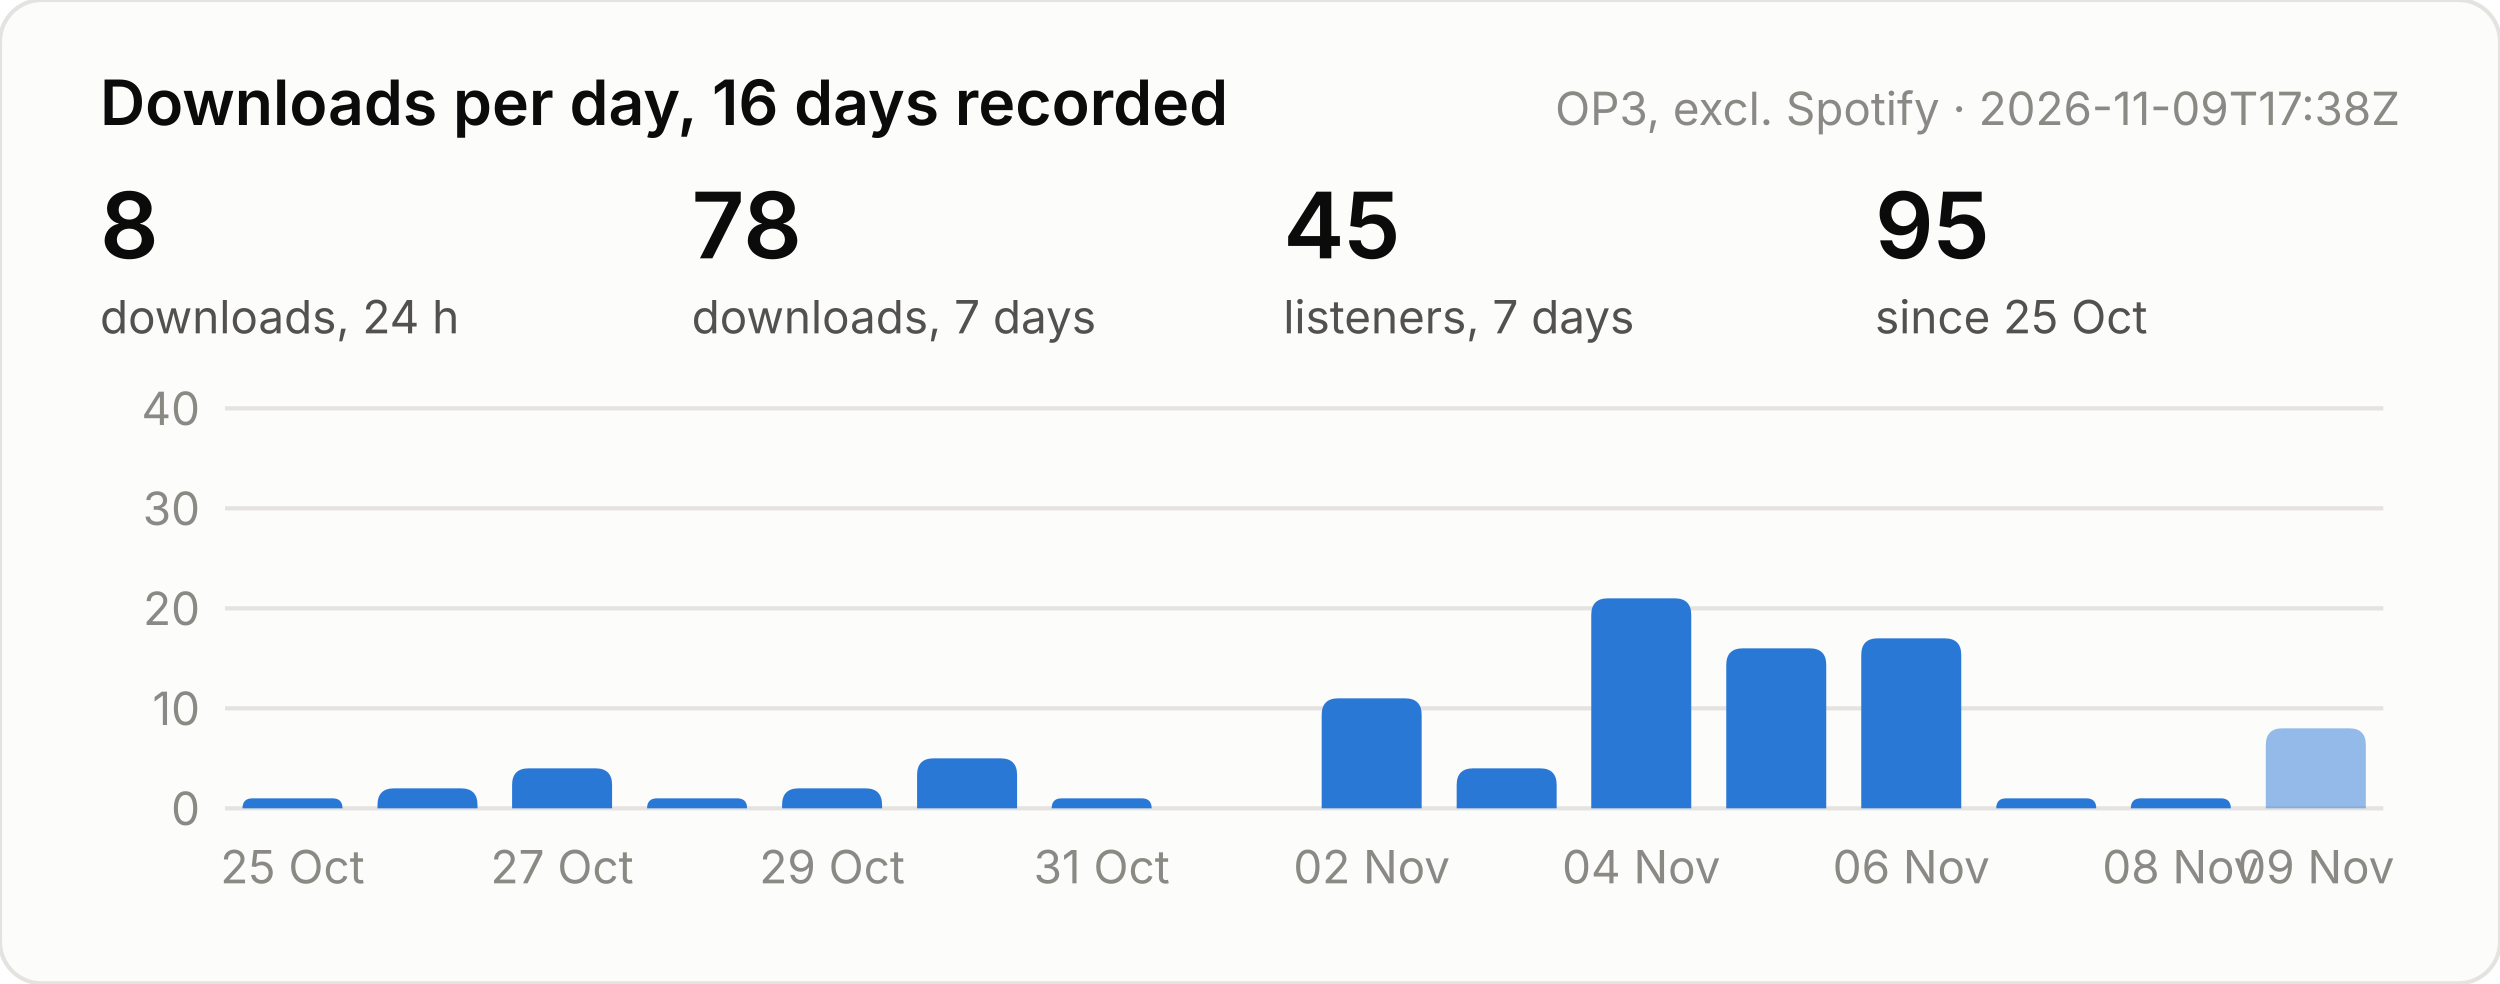
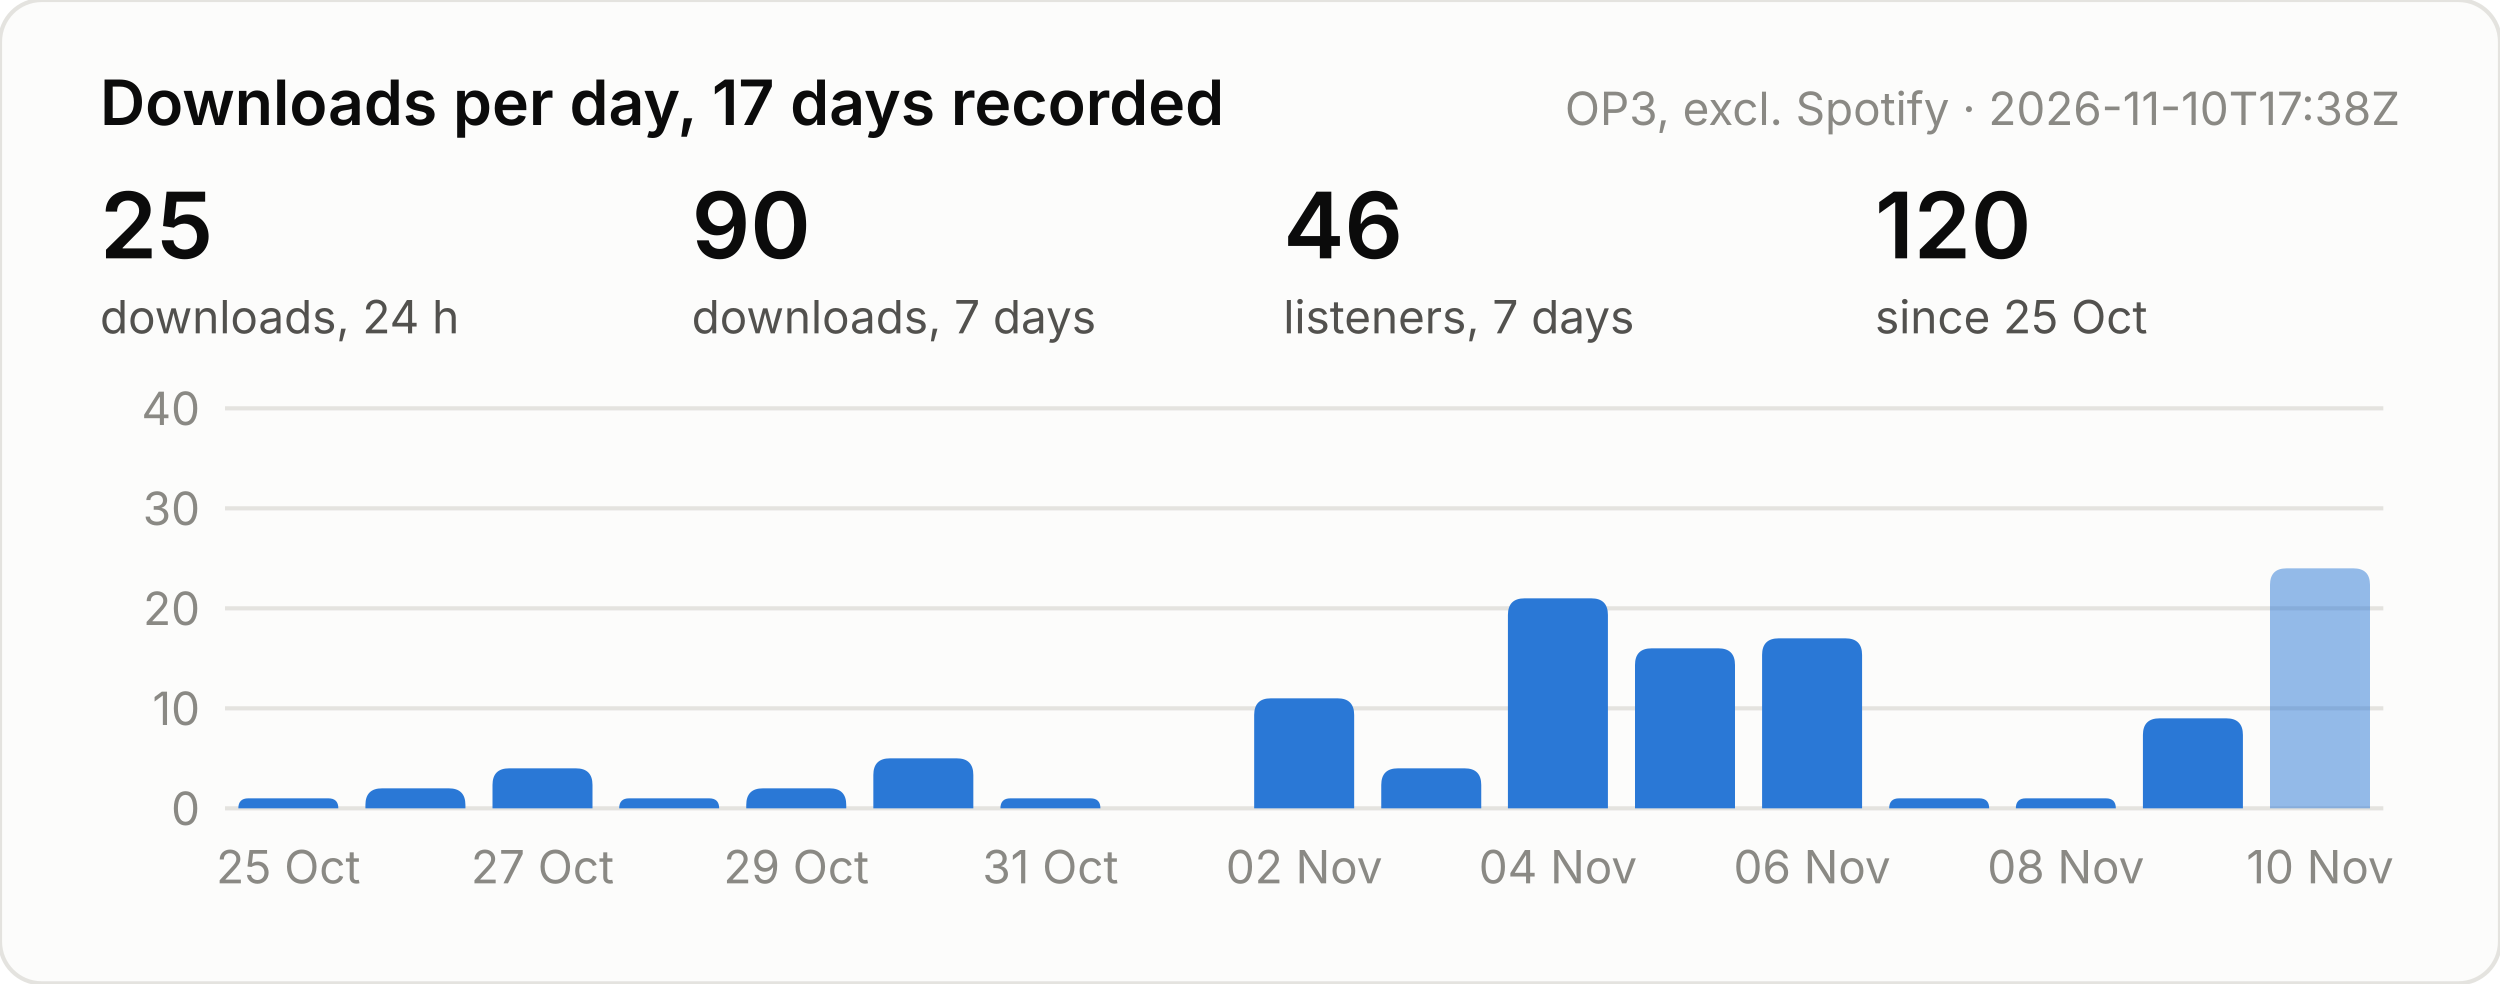
- <svg xmlns="http://www.w3.org/2000/svg" viewBox="0 0 600 236" width="600" height="236" role="img" aria-label="Podcast downloads: 78 in the last 7 days">
+ <svg xmlns="http://www.w3.org/2000/svg" viewBox="0 0 600 236" width="600" height="236" role="img" aria-label="Podcast downloads: 90 in the last 7 days">
  <style>text { font-family:system-ui,-apple-system,'Segoe UI',sans-serif; fill:#8a8984; font-size:11px; }
.h { fill:#0b0b0b; font-size:15px; font-weight:600; } .v { fill:#0b0b0b; font-size:22px; font-weight:600; }
.k { fill:#52514e; font-size:11px; } .grid { stroke:#e4e3df; } .bar { fill:#2a78d6; } .bar.today { opacity:.5; }
.gap { stroke:#8a8984; stroke-dasharray:2 2; } .hit { fill:none; }</style>
  <rect width="600" height="236" rx="10" fill="#fcfcfb" stroke="#e4e3df" />
-   <text x="24" y="30" class="h">Downloads per day, 16 days recorded</text>
-   <text x="576" y="30" text-anchor="end">OP3, excl. Spotify · 2026-11-09T17:38Z</text>
-   <text x="24" y="62" class="v">8</text>
+   <text x="24" y="30" class="h">Downloads per day, 17 days recorded</text>
+   <text x="576" y="30" text-anchor="end">OP3, excl. Spotify · 2026-11-10T17:38Z</text>
+   <text x="24" y="62" class="v">25</text>
  <text x="24" y="80" class="k">downloads, 24 h</text>
-   <text x="166" y="62" class="v">78</text>
+   <text x="166" y="62" class="v">90</text>
  <text x="166" y="80" class="k">downloads, 7 days</text>
-   <text x="308" y="62" class="v">45</text>
+   <text x="308" y="62" class="v">46</text>
  <text x="308" y="80" class="k">listeners, 7 days</text>
-   <text x="450" y="62" class="v">95</text>
+   <text x="450" y="62" class="v">120</text>
  <text x="450" y="80" class="k">since 25 Oct</text>
-   <svg x="20" y="88" width="560" height="130" viewBox="0 0 560 130" role="img" aria-label="Downloads per day, 16 days">
+   <svg x="20" y="88" width="560" height="130" viewBox="0 0 560 130" role="img" aria-label="Downloads per day, 17 days">
    <line class="grid" x1="34" x2="552" y1="106.0" y2="106.0" />
    <text x="28" y="110.0" text-anchor="end">0</text>
    <line class="grid" x1="34" x2="552" y1="82.0" y2="82.0" />
    <text x="28" y="86.0" text-anchor="end">10</text>
    <line class="grid" x1="34" x2="552" y1="58.0" y2="58.0" />
    <text x="28" y="62.0" text-anchor="end">20</text>
    <line class="grid" x1="34" x2="552" y1="34.0" y2="34.0" />
    <text x="28" y="38.0" text-anchor="end">30</text>
    <line class="grid" x1="34" x2="552" y1="10.0" y2="10.0" />
    <text x="28" y="14.0" text-anchor="end">40</text>
    <g class="col">
-       <rect class="hit" x="34.0" y="10" width="32.4" height="96" />
-       <path class="bar" d="M38.2,106.0V106.0Q38.2,103.6 40.6,103.6H59.8Q62.2,103.6 62.2,106.0V106.0Z" />
+       <rect class="hit" x="34.0" y="10" width="30.5" height="96" />
+       <path class="bar" d="M37.2,106.0V106.0Q37.2,103.6 39.6,103.6H58.8Q61.2,103.6 61.2,106.0V106.0Z" />
    </g>
-     <text x="50.2" y="124" text-anchor="middle">25 Oct</text>
+     <text x="49.2" y="124" text-anchor="middle">25 Oct</text>
    <g class="col">
-       <rect class="hit" x="66.4" y="10" width="32.4" height="96" />
-       <path class="bar" d="M70.6,106.0V105.2Q70.6,101.2 74.6,101.2H90.6Q94.6,101.2 94.6,105.2V106.0Z" />
+       <rect class="hit" x="64.5" y="10" width="30.5" height="96" />
+       <path class="bar" d="M67.7,106.0V105.2Q67.7,101.2 71.7,101.2H87.7Q91.7,101.2 91.7,105.2V106.0Z" />
    </g>
    <g class="col">
-       <rect class="hit" x="98.8" y="10" width="32.4" height="96" />
-       <path class="bar" d="M102.9,106.0V100.4Q102.9,96.4 106.9,96.4H122.9Q126.9,96.4 126.9,100.4V106.0Z" />
+       <rect class="hit" x="94.9" y="10" width="30.5" height="96" />
+       <path class="bar" d="M98.2,106.0V100.4Q98.2,96.4 102.2,96.4H118.2Q122.2,96.4 122.2,100.4V106.0Z" />
    </g>
-     <text x="114.9" y="124" text-anchor="middle">27 Oct</text>
+     <text x="110.2" y="124" text-anchor="middle">27 Oct</text>
    <g class="col">
-       <rect class="hit" x="131.1" y="10" width="32.4" height="96" />
-       <path class="bar" d="M135.3,106.0V106.0Q135.3,103.6 137.7,103.6H156.9Q159.3,103.6 159.3,106.0V106.0Z" />
+       <rect class="hit" x="125.4" y="10" width="30.5" height="96" />
+       <path class="bar" d="M128.6,106.0V106.0Q128.6,103.6 131.0,103.6H150.2Q152.6,103.6 152.6,106.0V106.0Z" />
    </g>
    <g class="col">
-       <rect class="hit" x="163.5" y="10" width="32.4" height="96" />
-       <path class="bar" d="M167.7,106.0V105.2Q167.7,101.2 171.7,101.2H187.7Q191.7,101.2 191.7,105.2V106.0Z" />
+       <rect class="hit" x="155.9" y="10" width="30.5" height="96" />
+       <path class="bar" d="M159.1,106.0V105.2Q159.1,101.2 163.1,101.2H179.1Q183.1,101.2 183.1,105.2V106.0Z" />
    </g>
-     <text x="179.7" y="124" text-anchor="middle">29 Oct</text>
+     <text x="171.1" y="124" text-anchor="middle">29 Oct</text>
    <g class="col">
-       <rect class="hit" x="195.9" y="10" width="32.4" height="96" />
-       <path class="bar" d="M200.1,106.0V98.0Q200.1,94.0 204.1,94.0H220.1Q224.1,94.0 224.1,98.0V106.0Z" />
+       <rect class="hit" x="186.4" y="10" width="30.5" height="96" />
+       <path class="bar" d="M189.6,106.0V98.0Q189.6,94.0 193.6,94.0H209.6Q213.6,94.0 213.6,98.0V106.0Z" />
    </g>
    <g class="col">
-       <rect class="hit" x="228.2" y="10" width="32.4" height="96" />
-       <path class="bar" d="M232.4,106.0V106.0Q232.4,103.6 234.8,103.6H254.0Q256.4,103.6 256.4,106.0V106.0Z" />
+       <rect class="hit" x="216.8" y="10" width="30.5" height="96" />
+       <path class="bar" d="M220.1,106.0V106.0Q220.1,103.6 222.5,103.6H241.7Q244.1,103.6 244.1,106.0V106.0Z" />
    </g>
-     <text x="244.4" y="124" text-anchor="middle">31 Oct</text>
+     <text x="232.1" y="124" text-anchor="middle">31 Oct</text>
    <g class="col">
-       <rect class="hit" x="260.6" y="10" width="32.4" height="96" />
+       <rect class="hit" x="247.3" y="10" width="30.5" height="96" />
    </g>
    <g class="col">
-       <rect class="hit" x="293.0" y="10" width="32.4" height="96" />
-       <path class="bar" d="M297.2,106.0V83.6Q297.2,79.6 301.2,79.6H317.2Q321.2,79.6 321.2,83.6V106.0Z" />
+       <rect class="hit" x="277.8" y="10" width="30.5" height="96" />
+       <path class="bar" d="M281.0,106.0V83.6Q281.0,79.6 285.0,79.6H301.0Q305.0,79.6 305.0,83.6V106.0Z" />
    </g>
-     <text x="309.2" y="124" text-anchor="middle">02 Nov</text>
+     <text x="293.0" y="124" text-anchor="middle">02 Nov</text>
    <g class="col">
-       <rect class="hit" x="325.4" y="10" width="32.4" height="96" />
-       <path class="bar" d="M329.6,106.0V100.4Q329.6,96.4 333.6,96.4H349.6Q353.6,96.4 353.6,100.4V106.0Z" />
+       <rect class="hit" x="308.2" y="10" width="30.5" height="96" />
+       <path class="bar" d="M311.5,106.0V100.4Q311.5,96.4 315.5,96.4H331.5Q335.5,96.4 335.5,100.4V106.0Z" />
    </g>
    <g class="col">
-       <rect class="hit" x="357.8" y="10" width="32.4" height="96" />
-       <path class="bar" d="M361.9,106.0V59.6Q361.9,55.6 365.9,55.6H381.9Q385.9,55.6 385.9,59.6V106.0Z" />
+       <rect class="hit" x="338.7" y="10" width="30.5" height="96" />
+       <path class="bar" d="M341.9,106.0V59.6Q341.9,55.6 345.9,55.6H361.9Q365.9,55.6 365.9,59.6V106.0Z" />
    </g>
-     <text x="373.9" y="124" text-anchor="middle">04 Nov</text>
+     <text x="353.9" y="124" text-anchor="middle">04 Nov</text>
    <g class="col">
-       <rect class="hit" x="390.1" y="10" width="32.4" height="96" />
-       <path class="bar" d="M394.3,106.0V71.6Q394.3,67.6 398.3,67.6H414.3Q418.3,67.6 418.3,71.6V106.0Z" />
+       <rect class="hit" x="369.2" y="10" width="30.5" height="96" />
+       <path class="bar" d="M372.4,106.0V71.6Q372.4,67.6 376.4,67.6H392.4Q396.4,67.6 396.4,71.6V106.0Z" />
    </g>
    <g class="col">
-       <rect class="hit" x="422.5" y="10" width="32.4" height="96" />
-       <path class="bar" d="M426.7,106.0V69.2Q426.7,65.2 430.7,65.2H446.7Q450.7,65.2 450.7,69.2V106.0Z" />
+       <rect class="hit" x="399.6" y="10" width="30.5" height="96" />
+       <path class="bar" d="M402.9,106.0V69.2Q402.9,65.2 406.9,65.2H422.9Q426.9,65.2 426.9,69.2V106.0Z" />
    </g>
-     <text x="438.7" y="124" text-anchor="middle">06 Nov</text>
+     <text x="414.9" y="124" text-anchor="middle">06 Nov</text>
    <g class="col">
-       <rect class="hit" x="454.9" y="10" width="32.4" height="96" />
-       <path class="bar" d="M459.1,106.0V106.0Q459.1,103.6 461.5,103.6H480.7Q483.1,103.6 483.1,106.0V106.0Z" />
+       <rect class="hit" x="430.1" y="10" width="30.5" height="96" />
+       <path class="bar" d="M433.4,106.0V106.0Q433.4,103.6 435.8,103.6H455.0Q457.4,103.6 457.4,106.0V106.0Z" />
    </g>
    <g class="col">
-       <rect class="hit" x="487.2" y="10" width="32.4" height="96" />
-       <path class="bar" d="M491.4,106.0V106.0Q491.4,103.6 493.8,103.6H513.0Q515.4,103.6 515.4,106.0V106.0Z" />
+       <rect class="hit" x="460.6" y="10" width="30.5" height="96" />
+       <path class="bar" d="M463.8,106.0V106.0Q463.8,103.6 466.2,103.6H485.4Q487.8,103.6 487.8,106.0V106.0Z" />
    </g>
-     <text x="503.4" y="124" text-anchor="middle">08 Nov</text>
+     <text x="475.8" y="124" text-anchor="middle">08 Nov</text>
    <g class="col">
-       <rect class="hit" x="519.6" y="10" width="32.4" height="96" />
-       <path class="bar today" d="M523.8,106.0V90.8Q523.8,86.8 527.8,86.8H543.8Q547.8,86.8 547.8,90.8V106.0Z" />
+       <rect class="hit" x="491.1" y="10" width="30.5" height="96" />
+       <path class="bar" d="M494.3,106.0V88.4Q494.3,84.4 498.3,84.4H514.3Q518.3,84.4 518.3,88.4V106.0Z" />
    </g>
-     <text x="535.8" y="124" text-anchor="middle">09 Nov</text>
+     <g class="col">
+       <rect class="hit" x="521.5" y="10" width="30.5" height="96" />
+       <path class="bar today" d="M524.8,106.0V52.4Q524.8,48.4 528.8,48.4H544.8Q548.8,48.4 548.8,52.4V106.0Z" />
+     </g>
+     <text x="536.8" y="124" text-anchor="middle">10 Nov</text>
  </svg>
</svg>
